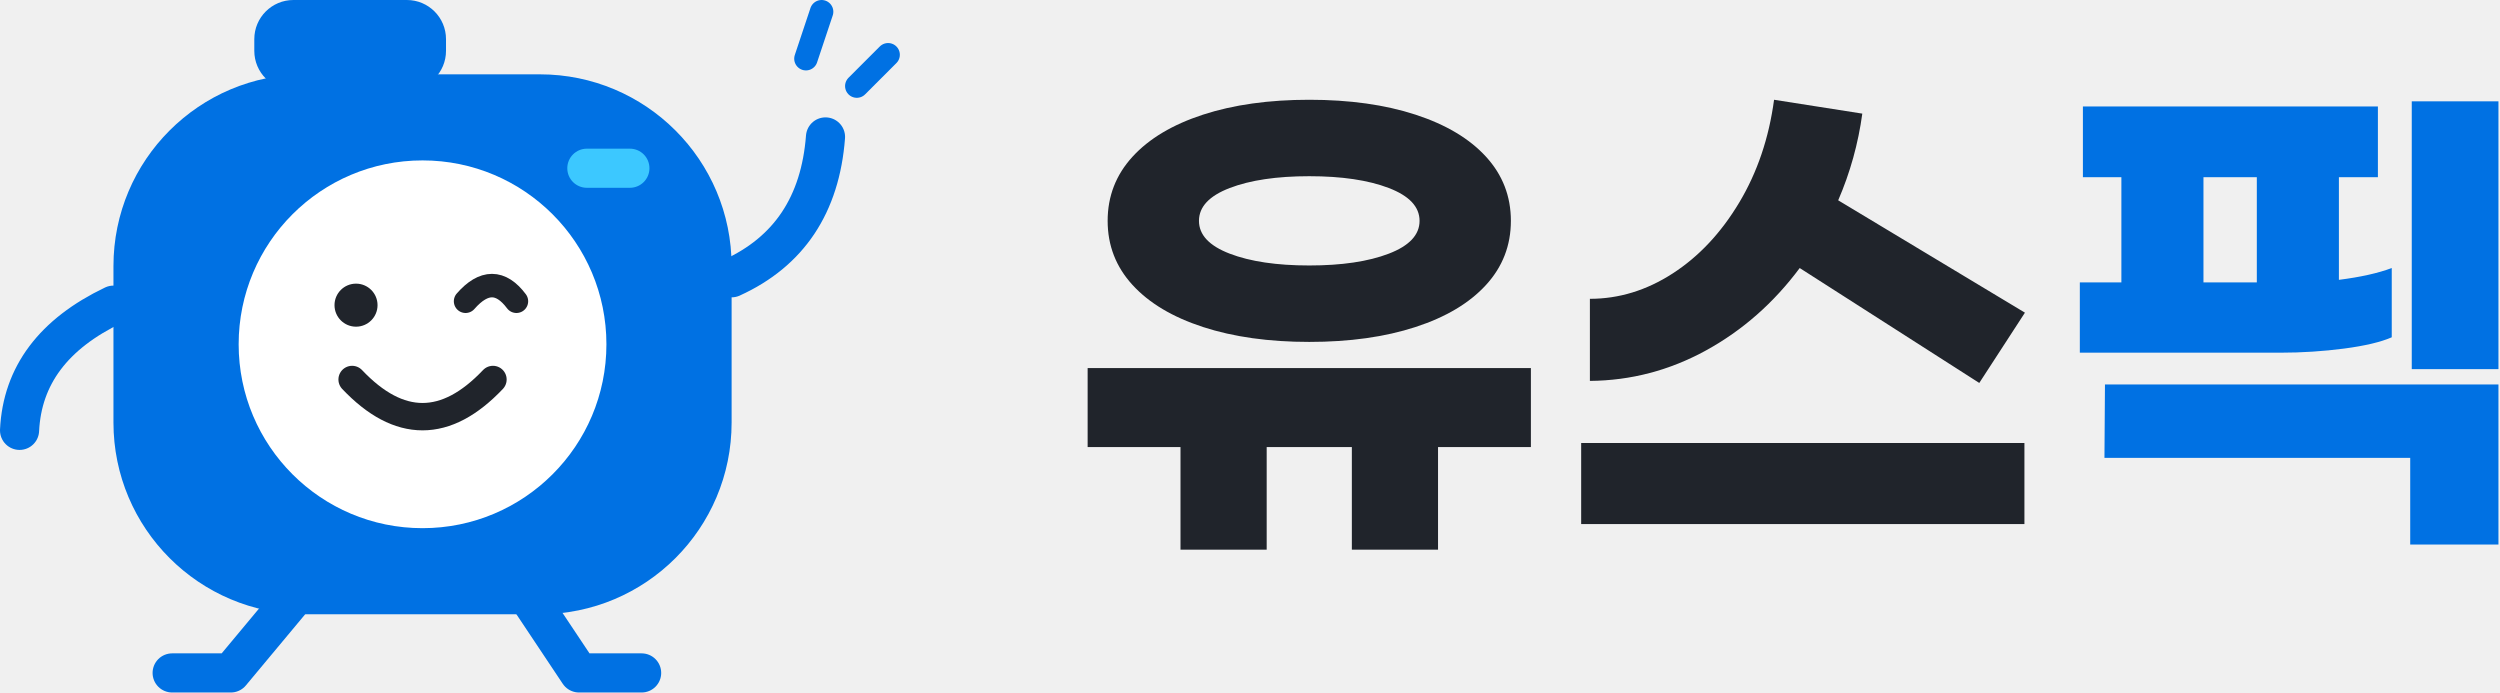
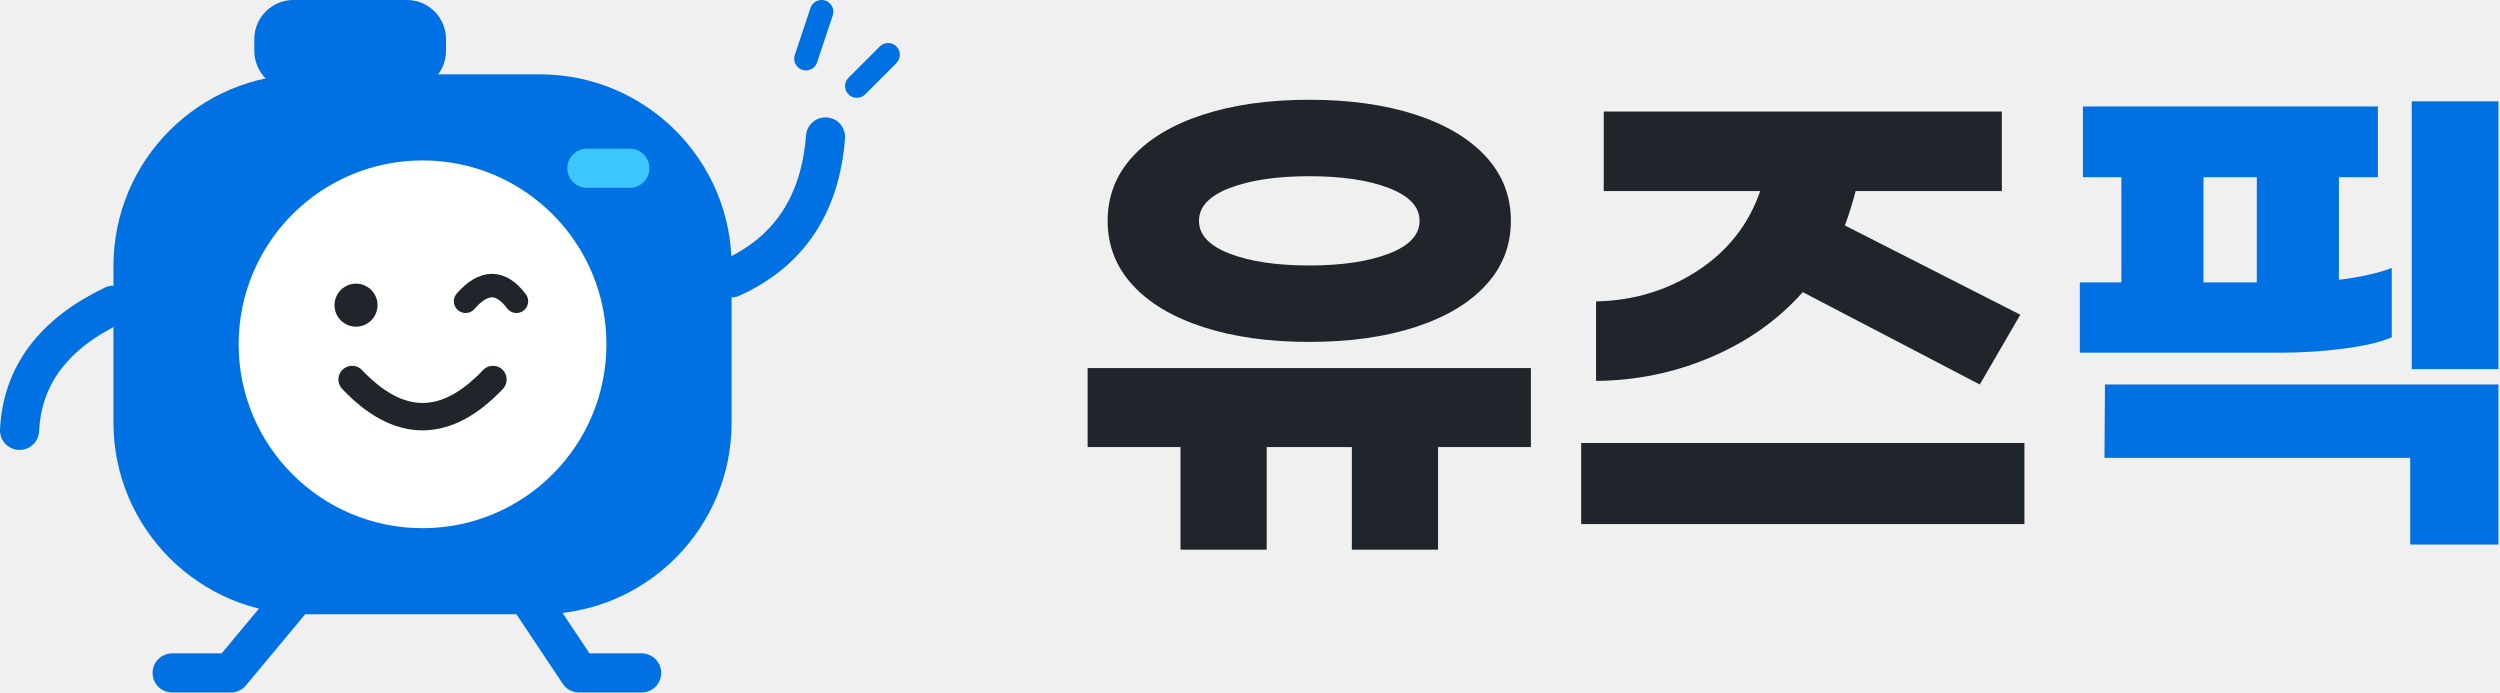
- <svg xmlns="http://www.w3.org/2000/svg" viewBox="32 58 639 177" role="img" width="639" height="177">
+ <svg xmlns="http://www.w3.org/2000/svg" viewBox="32 58 639 177" role="img" width="639.0" height="177.0">
  <g transform="translate(12 10)">
    <path d="M49 126 Q26 137 25 158 M207 119 Q229 109 231 83 M94 202 L79 220 H64 M156 202 L168 220 H184" fill="none" stroke="#0071E3" stroke-width="10" stroke-linecap="round" stroke-linejoin="round" />
    <rect x="85" y="48" width="49" height="23" rx="10" fill="#0071E3" />
    <rect x="49" y="67" width="158" height="138" rx="49" fill="#0071E3" />
    <circle cx="128" cy="136" r="47" fill="white" />
    <circle cx="111" cy="126" r="5.5" fill="#20242B" />
    <path d="M139 125 Q146 117 152 125" fill="none" stroke="#20242B" stroke-width="6" stroke-linecap="round" stroke-linejoin="round" />
    <path d="M110 145 Q128 164 146 145" fill="none" stroke="#20242B" stroke-width="7" stroke-linecap="round" stroke-linejoin="round" />
    <rect x="165" y="86" width="21" height="10" rx="5" fill="#3CC8FF" />
    <path d="M226 63 L230 51 M239 70 L247 62" fill="none" stroke="#0071E3" stroke-width="6" stroke-linecap="round" stroke-linejoin="round" />
  </g>
  <g transform="translate(303.575 182.240) scale(0.131129)">
    <path fill="#20242B" d="M88 -517Q88 -589 136.5 -642.0Q185 -695 274.0 -724.0Q363 -753 481 -753Q599 -753 688.0 -724.0Q777 -695 825.5 -642.0Q874 -589 874 -517Q874 -445 825.5 -392.0Q777 -339 688.0 -310.0Q599 -281 481 -281Q363 -281 274.0 -310.0Q185 -339 136.5 -392.0Q88 -445 88 -517ZM266 -517Q266 -476 326.0 -453.0Q386 -430 481 -430Q576 -430 636.0 -453.0Q696 -476 696 -517Q696 -558 636.0 -581.0Q576 -604 481 -604Q386 -604 326.0 -581.0Q266 -558 266 -517ZM913 -76H732V124H564V-76H398V124H230V-76H49V-230H913Z" />
-     <path fill="#20242B" d="M1028 -205V-365Q1113 -365 1189.5 -414.5Q1266 -464 1319.0 -552.5Q1372 -641 1387 -753L1559 -726Q1547 -638 1512 -557L1876 -338L1787 -201L1437 -425Q1361 -323 1254.5 -264.5Q1148 -206 1028 -205ZM1011 -84H1875V74H1011Z" />
+     <path fill="#20242B" d="M1040 -205V-360Q1149 -362 1237.5 -419.5Q1326 -477 1360 -575H1055V-730H1831V-575H1546Q1536 -537 1525 -508L1867 -334L1788 -198L1443 -378Q1371 -297 1264.5 -251.5Q1158 -206 1040 -205ZM1875 -84V74H1011V-84Z" />
    <path fill="#0071E3" d="M2799 -750V-228H2630V-750ZM2374 -260H1983V-397H2064V-602H1989V-740H2564V-602H2488V-402Q2551 -410 2591 -425V-290Q2559 -276 2498.0 -268.0Q2437 -260 2374 -260ZM2224 -397H2328V-602H2224ZM2032 -198H2799V114H2627V-55H2031Z" />
  </g>
</svg>
